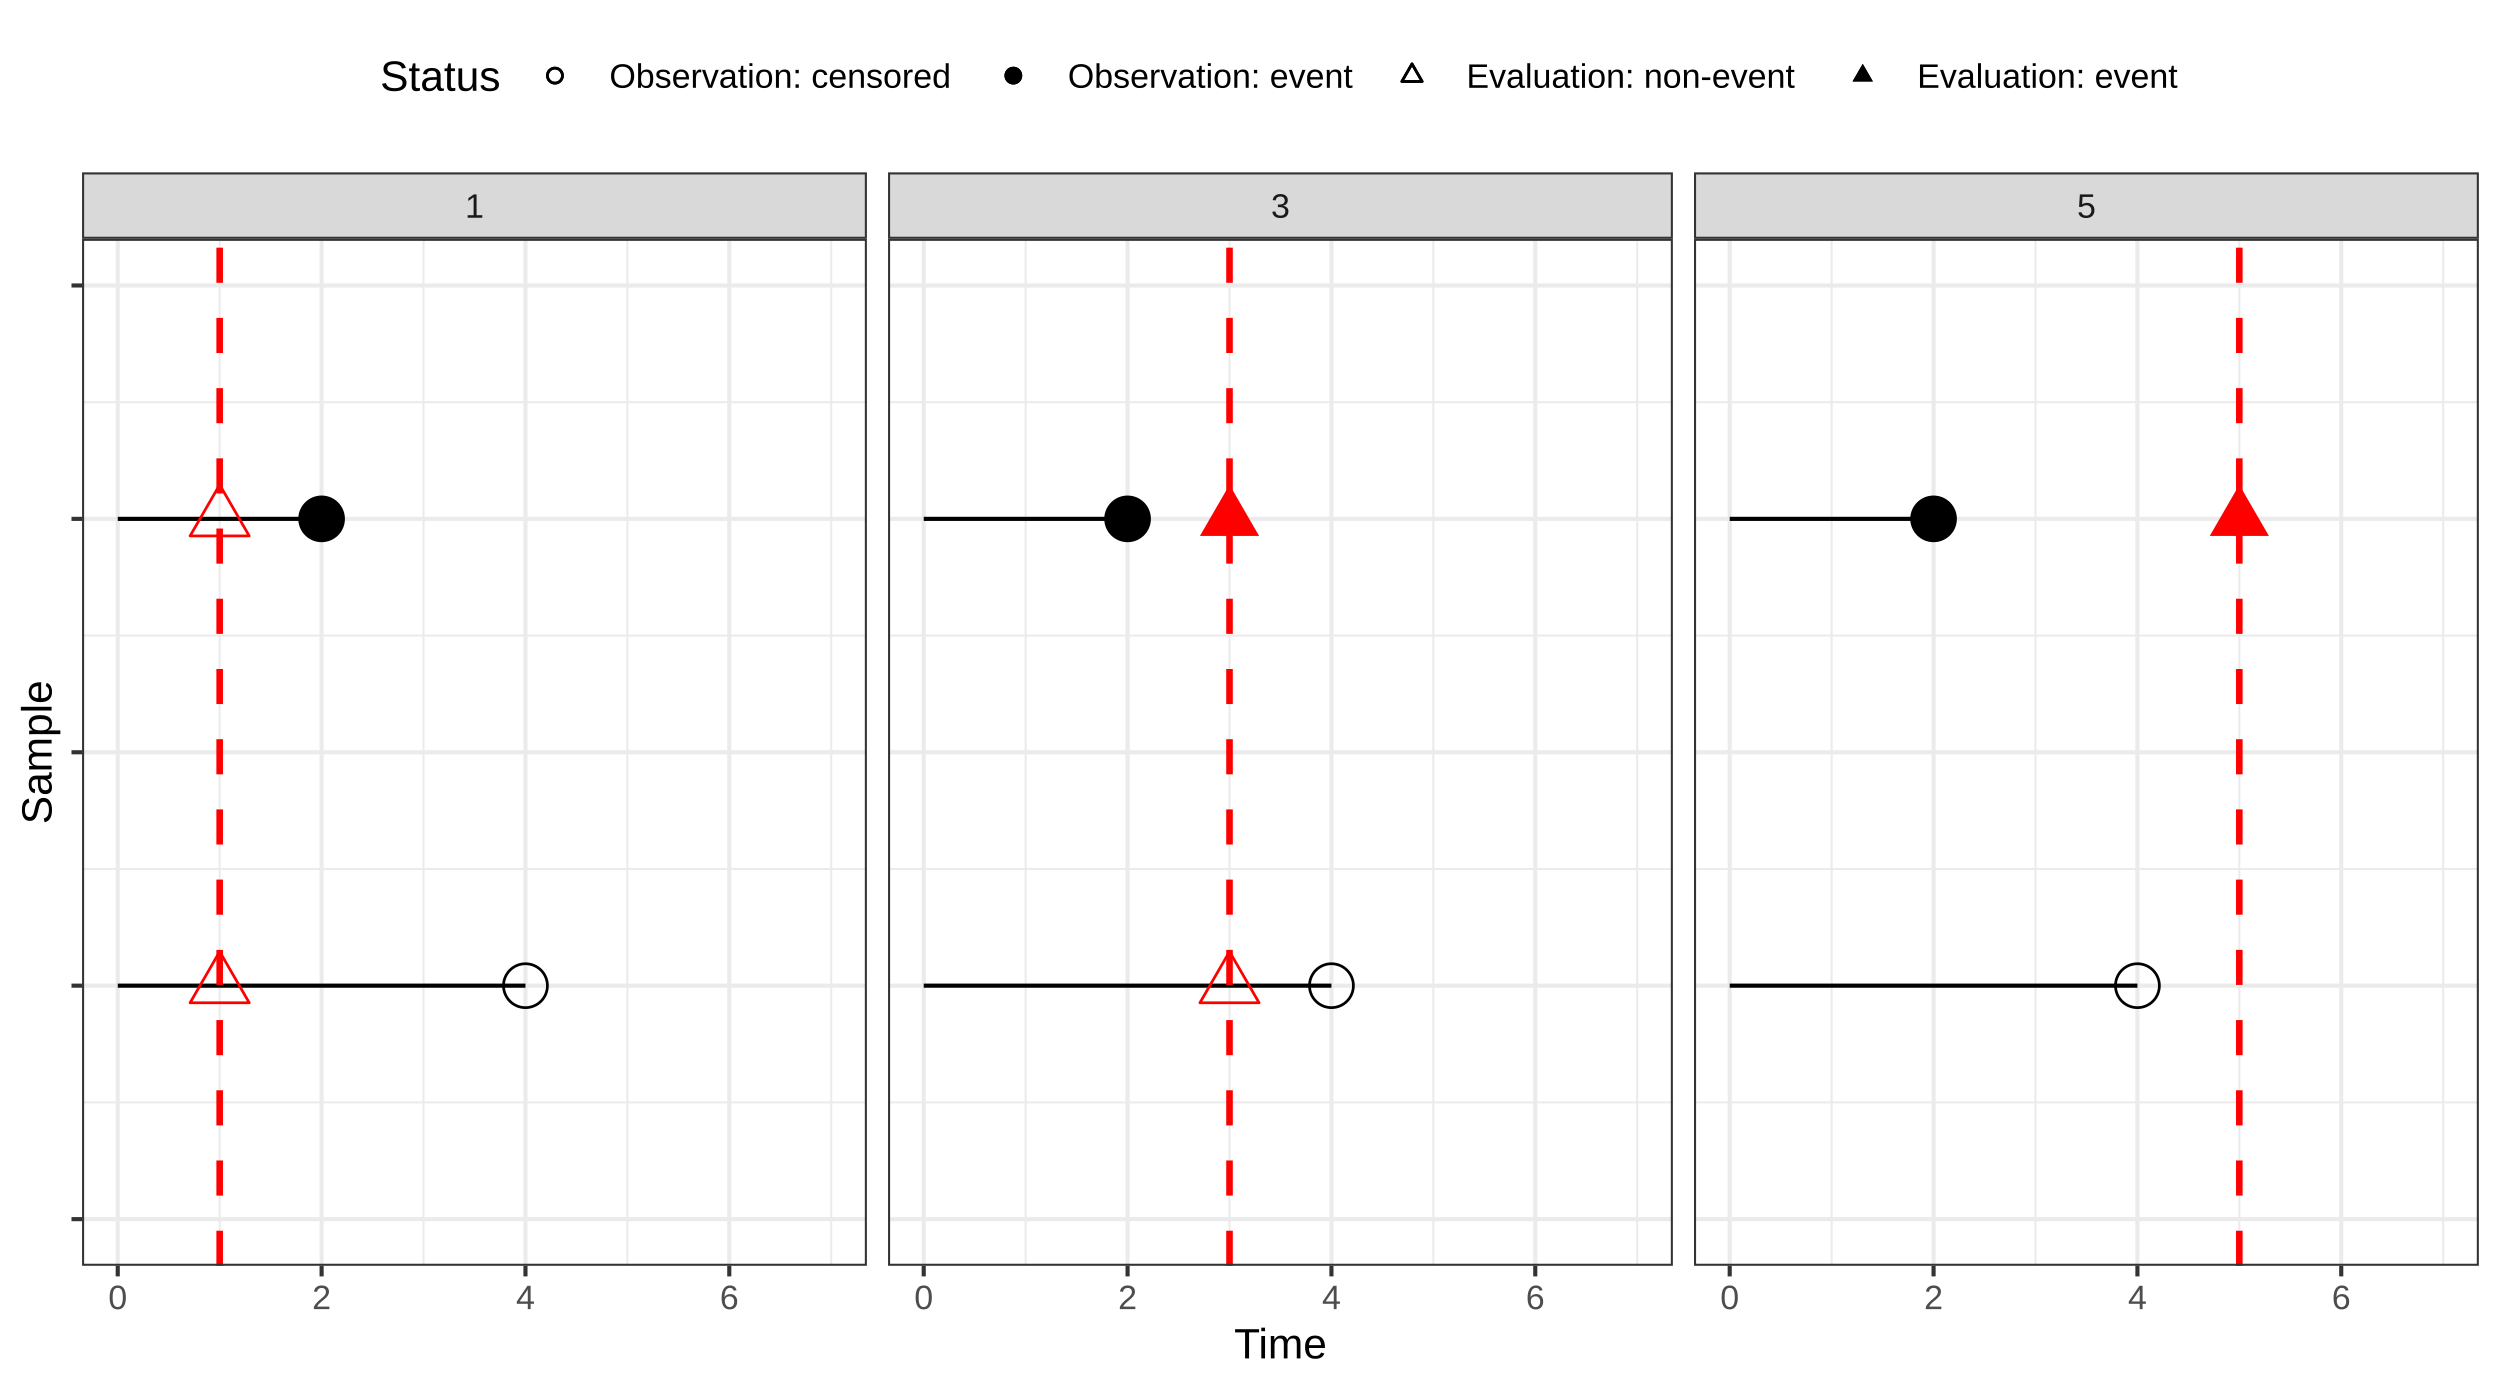
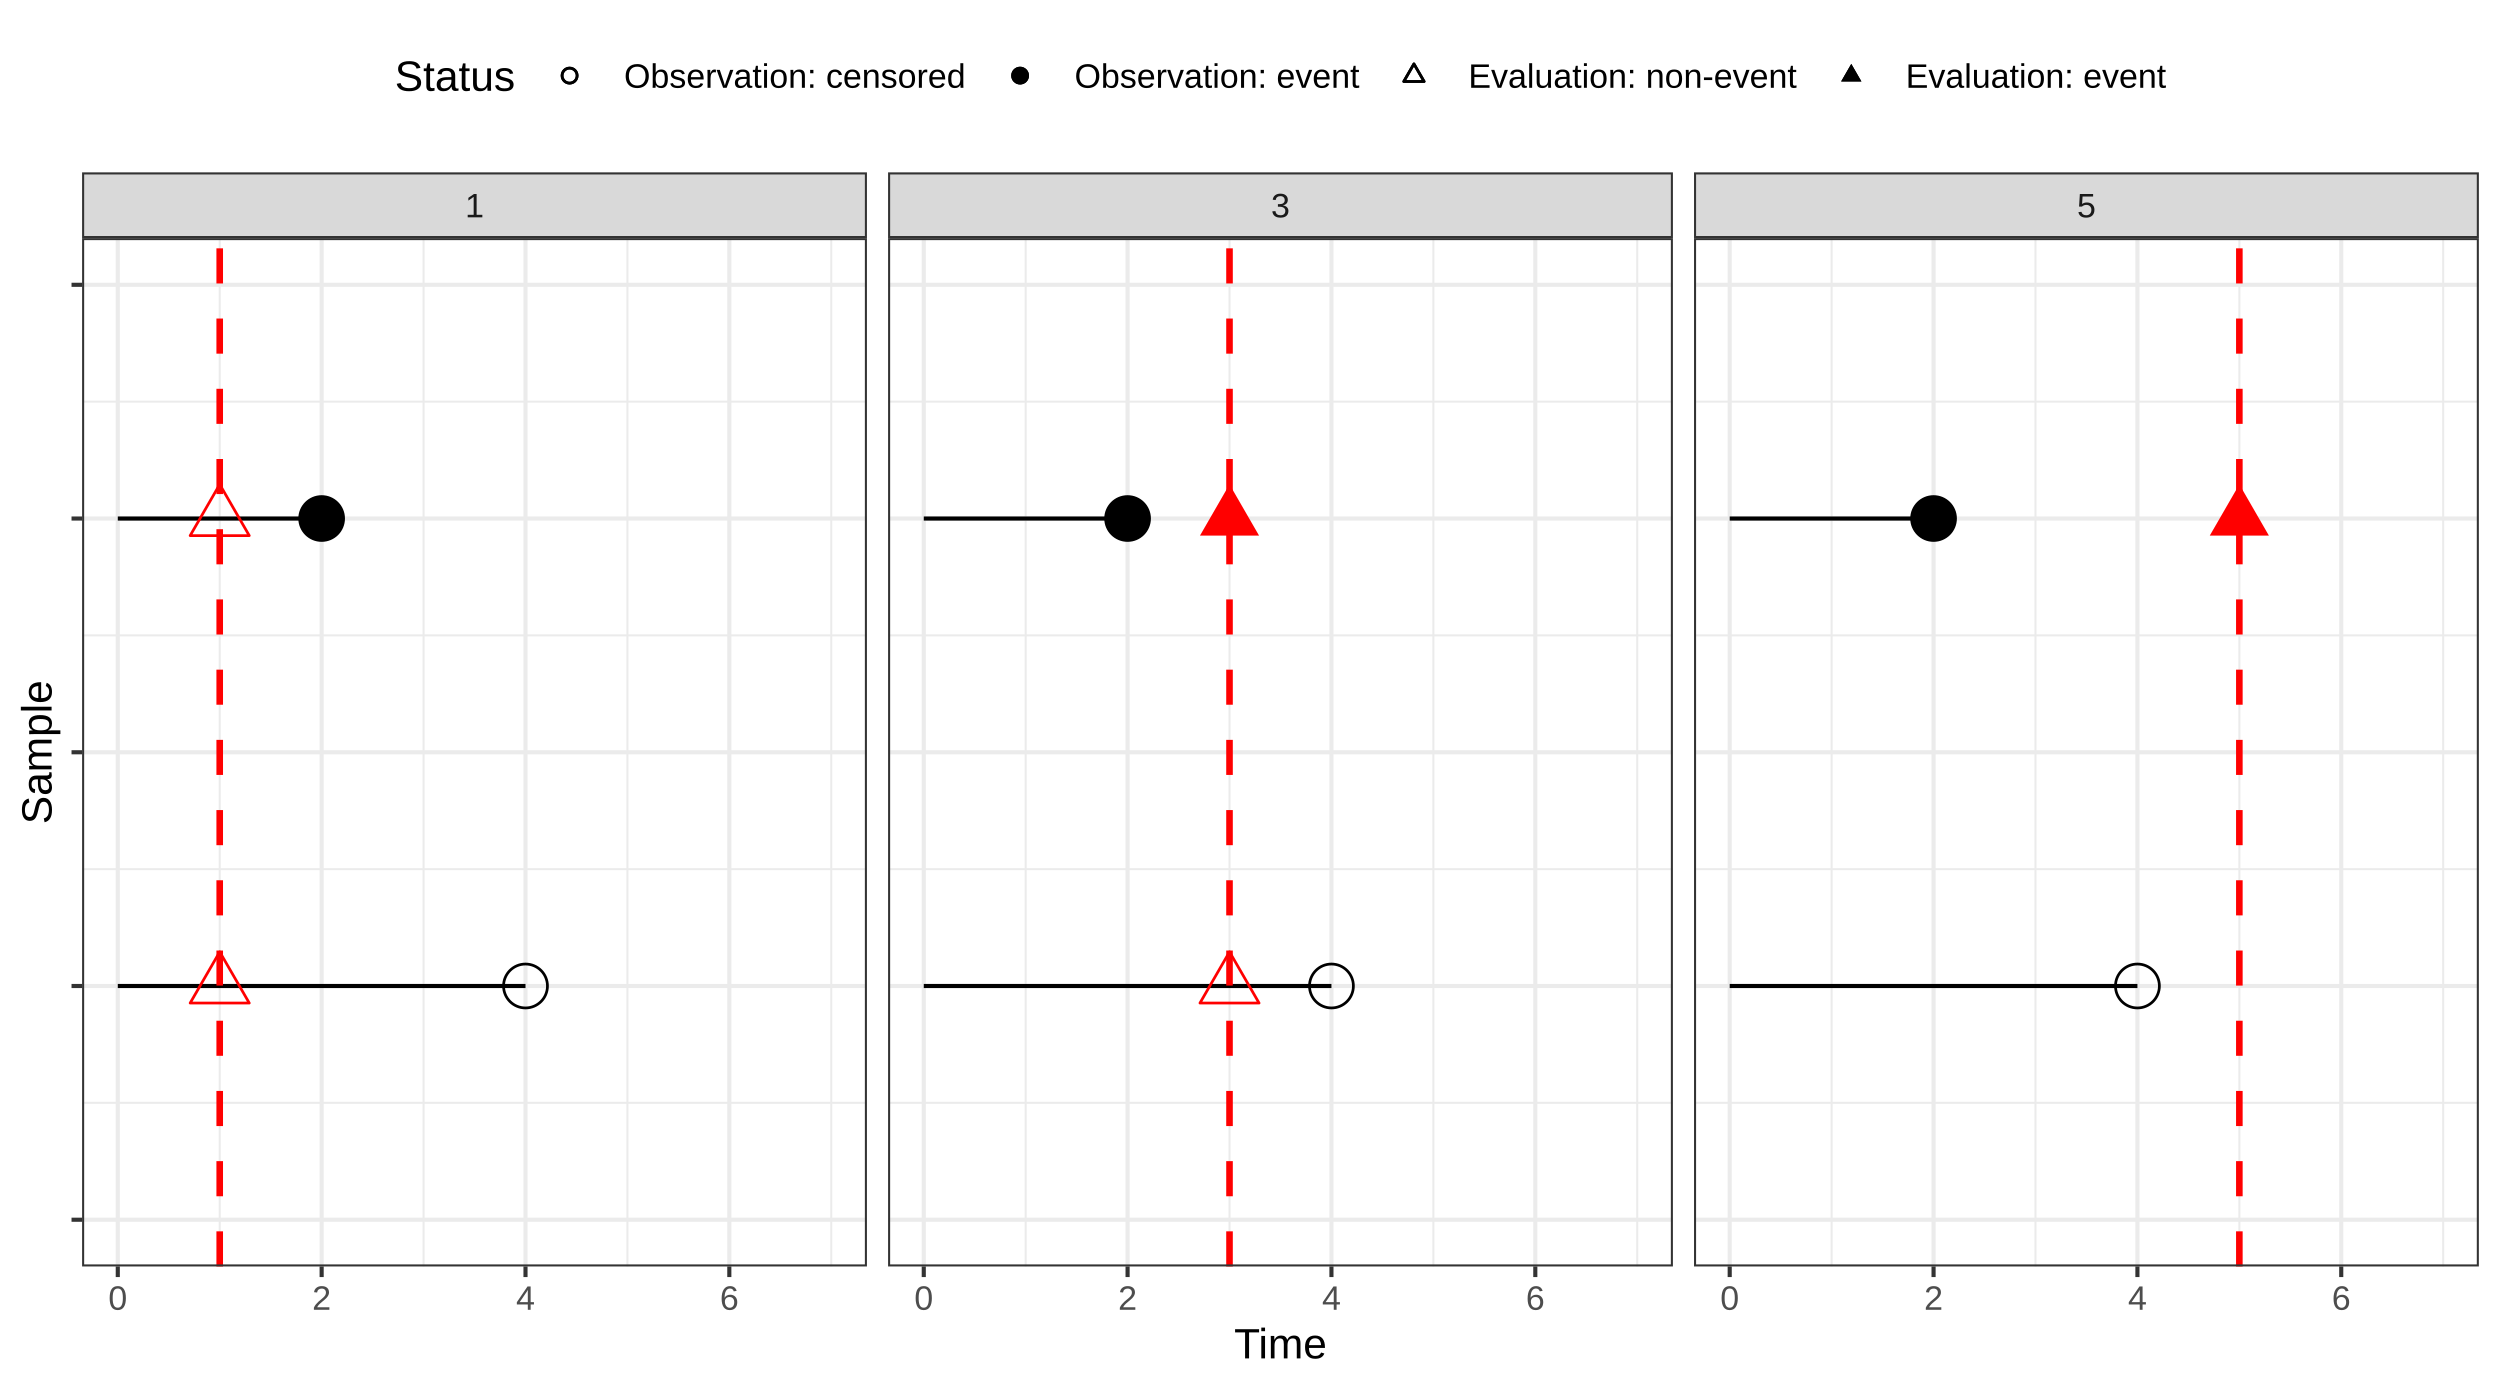
<svg xmlns="http://www.w3.org/2000/svg" class="svglite" width="648.00pt" height="360.00pt" viewBox="0 0 648.00 360.00">
  <defs>
    <style type="text/css">
    .svglite line, .svglite polyline, .svglite polygon, .svglite path, .svglite rect, .svglite circle {
      fill: none;
      stroke: #000000;
      stroke-linecap: round;
      stroke-linejoin: round;
      stroke-miterlimit: 10.00;
    }
    .svglite text {
      white-space: pre;
    }
  </style>
  </defs>
  <rect width="100%" height="100%" style="stroke: none; fill: none;" />
  <defs>
    <clipPath id="cpMC4wMHw2NDguMDB8MC4wMHwzNjAuMDA=">
      <rect x="0.00" y="0.00" width="648.00" height="360.00" />
    </clipPath>
  </defs>
  <g clip-path="url(#cpMC4wMHw2NDguMDB8MC4wMHwzNjAuMDA=)">
    <rect x="0.00" y="0.00" width="648.00" height="360.00" style="stroke-width: 1.07; stroke: #FFFFFF; fill: #FFFFFF;" />
  </g>
  <defs>
-     <clipPath id="cpMjEuMjd8MjI0LjcwfDYxLjg5fDMyOC4xMA==">
-       <rect x="21.27" y="61.89" width="203.43" height="266.21" />
-     </clipPath>
-   </defs>
-   <g clip-path="url(#cpMjEuMjd8MjI0LjcwfDYxLjg5fDMyOC4xMA==)">
-     <rect x="21.27" y="61.89" width="203.43" height="266.21" style="stroke-width: 1.07; stroke: none; fill: #FFFFFF;" />
-     <polyline points="21.27,285.74 224.70,285.74 " style="stroke-width: 0.53; stroke: #EBEBEB; stroke-linecap: butt;" />
-     <polyline points="21.27,225.24 224.70,225.24 " style="stroke-width: 0.53; stroke: #EBEBEB; stroke-linecap: butt;" />
-     <polyline points="21.27,164.74 224.70,164.74 " style="stroke-width: 0.53; stroke: #EBEBEB; stroke-linecap: butt;" />
-     <polyline points="21.27,104.24 224.70,104.24 " style="stroke-width: 0.53; stroke: #EBEBEB; stroke-linecap: butt;" />
-     <polyline points="56.94,328.10 56.94,61.89 " style="stroke-width: 0.53; stroke: #EBEBEB; stroke-linecap: butt;" />
-     <polyline points="109.78,328.10 109.78,61.89 " style="stroke-width: 0.53; stroke: #EBEBEB; stroke-linecap: butt;" />
-     <polyline points="162.61,328.10 162.61,61.89 " style="stroke-width: 0.53; stroke: #EBEBEB; stroke-linecap: butt;" />
-     <polyline points="215.45,328.10 215.45,61.89 " style="stroke-width: 0.53; stroke: #EBEBEB; stroke-linecap: butt;" />
-     <polyline points="21.27,316.00 224.70,316.00 " style="stroke-width: 1.07; stroke: #EBEBEB; stroke-linecap: butt;" />
-     <polyline points="21.27,255.49 224.70,255.49 " style="stroke-width: 1.07; stroke: #EBEBEB; stroke-linecap: butt;" />
-     <polyline points="21.27,194.99 224.70,194.99 " style="stroke-width: 1.07; stroke: #EBEBEB; stroke-linecap: butt;" />
-     <polyline points="21.27,134.49 224.70,134.49 " style="stroke-width: 1.07; stroke: #EBEBEB; stroke-linecap: butt;" />
-     <polyline points="21.27,73.99 224.70,73.99 " style="stroke-width: 1.07; stroke: #EBEBEB; stroke-linecap: butt;" />
-     <polyline points="30.52,328.10 30.52,61.89 " style="stroke-width: 1.07; stroke: #EBEBEB; stroke-linecap: butt;" />
-     <polyline points="83.36,328.10 83.36,61.89 " style="stroke-width: 1.07; stroke: #EBEBEB; stroke-linecap: butt;" />
-     <polyline points="136.20,328.10 136.20,61.89 " style="stroke-width: 1.07; stroke: #EBEBEB; stroke-linecap: butt;" />
-     <polyline points="189.03,328.10 189.03,61.89 " style="stroke-width: 1.07; stroke: #EBEBEB; stroke-linecap: butt;" />
-     <circle cx="136.20" cy="255.49" r="5.69" style="stroke-width: 0.71;" />
-     <circle cx="83.36" cy="134.49" r="5.69" style="stroke-width: 0.71; fill: #000000;" />
-     <line x1="30.52" y1="255.49" x2="136.20" y2="255.49" style="stroke-width: 1.07; stroke-linecap: butt;" />
-     <line x1="30.52" y1="134.49" x2="83.36" y2="134.49" style="stroke-width: 1.07; stroke-linecap: butt;" />
-     <line x1="56.94" y1="328.10" x2="56.94" y2="61.89" style="stroke-width: 1.71; stroke: #FF0000; stroke-dasharray: 9.10,9.10; stroke-linecap: butt;" />
-     <polygon points="56.94,246.65 64.60,259.92 49.27,259.92 " style="stroke-width: 0.71; stroke: #FF0000;" />
-     <polygon points="56.94,125.64 64.60,138.91 49.27,138.91 " style="stroke-width: 0.71; stroke: #FF0000;" />
-     <rect x="21.27" y="61.89" width="203.43" height="266.21" style="stroke-width: 1.07; stroke: #333333;" />
-   </g>
-   <g clip-path="url(#cpMC4wMHw2NDguMDB8MC4wMHwzNjAuMDA=)">
- </g>
-   <defs>
-     <clipPath id="cpMjMwLjE4fDQzMy42MXw2MS44OXwzMjguMTA=">
-       <rect x="230.18" y="61.89" width="203.43" height="266.21" />
-     </clipPath>
-   </defs>
-   <g clip-path="url(#cpMjMwLjE4fDQzMy42MXw2MS44OXwzMjguMTA=)">
-     <rect x="230.18" y="61.89" width="203.43" height="266.21" style="stroke-width: 1.07; stroke: none; fill: #FFFFFF;" />
-     <polyline points="230.18,285.74 433.61,285.74 " style="stroke-width: 0.53; stroke: #EBEBEB; stroke-linecap: butt;" />
-     <polyline points="230.18,225.24 433.61,225.24 " style="stroke-width: 0.53; stroke: #EBEBEB; stroke-linecap: butt;" />
-     <polyline points="230.18,164.74 433.61,164.74 " style="stroke-width: 0.53; stroke: #EBEBEB; stroke-linecap: butt;" />
-     <polyline points="230.18,104.24 433.61,104.24 " style="stroke-width: 0.53; stroke: #EBEBEB; stroke-linecap: butt;" />
-     <polyline points="265.85,328.10 265.85,61.89 " style="stroke-width: 0.53; stroke: #EBEBEB; stroke-linecap: butt;" />
-     <polyline points="318.69,328.10 318.69,61.89 " style="stroke-width: 0.53; stroke: #EBEBEB; stroke-linecap: butt;" />
-     <polyline points="371.52,328.10 371.52,61.89 " style="stroke-width: 0.53; stroke: #EBEBEB; stroke-linecap: butt;" />
-     <polyline points="424.36,328.10 424.36,61.89 " style="stroke-width: 0.53; stroke: #EBEBEB; stroke-linecap: butt;" />
-     <polyline points="230.18,316.00 433.61,316.00 " style="stroke-width: 1.07; stroke: #EBEBEB; stroke-linecap: butt;" />
-     <polyline points="230.18,255.49 433.61,255.49 " style="stroke-width: 1.07; stroke: #EBEBEB; stroke-linecap: butt;" />
-     <polyline points="230.18,194.99 433.61,194.99 " style="stroke-width: 1.07; stroke: #EBEBEB; stroke-linecap: butt;" />
-     <polyline points="230.18,134.49 433.61,134.49 " style="stroke-width: 1.07; stroke: #EBEBEB; stroke-linecap: butt;" />
-     <polyline points="230.18,73.99 433.61,73.99 " style="stroke-width: 1.07; stroke: #EBEBEB; stroke-linecap: butt;" />
-     <polyline points="239.43,328.10 239.43,61.89 " style="stroke-width: 1.07; stroke: #EBEBEB; stroke-linecap: butt;" />
-     <polyline points="292.27,328.10 292.27,61.89 " style="stroke-width: 1.07; stroke: #EBEBEB; stroke-linecap: butt;" />
-     <polyline points="345.11,328.10 345.11,61.89 " style="stroke-width: 1.07; stroke: #EBEBEB; stroke-linecap: butt;" />
-     <polyline points="397.94,328.10 397.94,61.89 " style="stroke-width: 1.07; stroke: #EBEBEB; stroke-linecap: butt;" />
-     <circle cx="345.11" cy="255.49" r="5.69" style="stroke-width: 0.71;" />
-     <circle cx="292.27" cy="134.49" r="5.69" style="stroke-width: 0.71; fill: #000000;" />
-     <line x1="239.43" y1="255.49" x2="345.11" y2="255.49" style="stroke-width: 1.07; stroke-linecap: butt;" />
-     <line x1="239.43" y1="134.49" x2="292.27" y2="134.49" style="stroke-width: 1.07; stroke-linecap: butt;" />
-     <line x1="318.69" y1="328.10" x2="318.69" y2="61.89" style="stroke-width: 1.71; stroke: #FF0000; stroke-dasharray: 9.10,9.10; stroke-linecap: butt;" />
-     <polygon points="318.69,246.65 326.35,259.92 311.02,259.92 " style="stroke-width: 0.71; stroke: #FF0000;" />
-     <polygon points="318.69,125.64 326.35,138.91 311.02,138.91 " style="stroke-width: 0.71; stroke: none; fill: #FF0000;" />
-     <rect x="230.18" y="61.89" width="203.43" height="266.21" style="stroke-width: 1.07; stroke: #333333;" />
-   </g>
-   <g clip-path="url(#cpMC4wMHw2NDguMDB8MC4wMHwzNjAuMDA=)">
- </g>
-   <defs>
-     <clipPath id="cpNDM5LjA5fDY0Mi41Mnw2MS44OXwzMjguMTA=">
-       <rect x="439.09" y="61.89" width="203.43" height="266.21" />
-     </clipPath>
-   </defs>
-   <g clip-path="url(#cpNDM5LjA5fDY0Mi41Mnw2MS44OXwzMjguMTA=)">
-     <rect x="439.09" y="61.89" width="203.43" height="266.21" style="stroke-width: 1.07; stroke: none; fill: #FFFFFF;" />
-     <polyline points="439.09,285.74 642.52,285.74 " style="stroke-width: 0.53; stroke: #EBEBEB; stroke-linecap: butt;" />
-     <polyline points="439.09,225.24 642.52,225.24 " style="stroke-width: 0.53; stroke: #EBEBEB; stroke-linecap: butt;" />
-     <polyline points="439.09,164.74 642.52,164.74 " style="stroke-width: 0.53; stroke: #EBEBEB; stroke-linecap: butt;" />
-     <polyline points="439.09,104.24 642.52,104.24 " style="stroke-width: 0.53; stroke: #EBEBEB; stroke-linecap: butt;" />
-     <polyline points="474.76,328.10 474.76,61.89 " style="stroke-width: 0.53; stroke: #EBEBEB; stroke-linecap: butt;" />
-     <polyline points="527.60,328.10 527.60,61.89 " style="stroke-width: 0.53; stroke: #EBEBEB; stroke-linecap: butt;" />
-     <polyline points="580.43,328.10 580.43,61.89 " style="stroke-width: 0.53; stroke: #EBEBEB; stroke-linecap: butt;" />
-     <polyline points="633.27,328.10 633.27,61.89 " style="stroke-width: 0.53; stroke: #EBEBEB; stroke-linecap: butt;" />
-     <polyline points="439.09,316.00 642.52,316.00 " style="stroke-width: 1.07; stroke: #EBEBEB; stroke-linecap: butt;" />
-     <polyline points="439.09,255.49 642.52,255.49 " style="stroke-width: 1.07; stroke: #EBEBEB; stroke-linecap: butt;" />
-     <polyline points="439.09,194.99 642.52,194.99 " style="stroke-width: 1.07; stroke: #EBEBEB; stroke-linecap: butt;" />
-     <polyline points="439.09,134.49 642.52,134.49 " style="stroke-width: 1.07; stroke: #EBEBEB; stroke-linecap: butt;" />
-     <polyline points="439.09,73.99 642.52,73.99 " style="stroke-width: 1.07; stroke: #EBEBEB; stroke-linecap: butt;" />
-     <polyline points="448.34,328.10 448.34,61.89 " style="stroke-width: 1.07; stroke: #EBEBEB; stroke-linecap: butt;" />
-     <polyline points="501.18,328.10 501.18,61.89 " style="stroke-width: 1.07; stroke: #EBEBEB; stroke-linecap: butt;" />
-     <polyline points="554.02,328.10 554.02,61.89 " style="stroke-width: 1.07; stroke: #EBEBEB; stroke-linecap: butt;" />
-     <polyline points="606.85,328.10 606.85,61.89 " style="stroke-width: 1.07; stroke: #EBEBEB; stroke-linecap: butt;" />
-     <circle cx="554.02" cy="255.49" r="5.69" style="stroke-width: 0.71;" />
-     <circle cx="501.18" cy="134.49" r="5.69" style="stroke-width: 0.71; fill: #000000;" />
-     <line x1="448.34" y1="255.49" x2="554.02" y2="255.49" style="stroke-width: 1.07; stroke-linecap: butt;" />
-     <line x1="448.34" y1="134.49" x2="501.18" y2="134.49" style="stroke-width: 1.07; stroke-linecap: butt;" />
-     <line x1="580.43" y1="328.10" x2="580.43" y2="61.89" style="stroke-width: 1.71; stroke: #FF0000; stroke-dasharray: 9.10,9.10; stroke-linecap: butt;" />
-     <polygon points="580.43,125.64 588.10,138.91 572.77,138.91 " style="stroke-width: 0.71; stroke: none; fill: #FF0000;" />
-     <rect x="439.09" y="61.89" width="203.43" height="266.21" style="stroke-width: 1.07; stroke: #333333;" />
-   </g>
-   <g clip-path="url(#cpMC4wMHw2NDguMDB8MC4wMHwzNjAuMDA=)">
- </g>
-   <defs>
-     <clipPath id="cpMjEuMjd8MjI0LjcwfDQ0LjY4fDYxLjg5">
-       <rect x="21.27" y="44.68" width="203.43" height="17.21" />
-     </clipPath>
-   </defs>
-   <g clip-path="url(#cpMjEuMjd8MjI0LjcwfDQ0LjY4fDYxLjg5)">
-     <rect x="21.27" y="44.68" width="203.43" height="17.21" style="stroke-width: 1.07; stroke: #333333; fill: #D9D9D9;" />
-     <text x="122.99" y="56.44" text-anchor="middle" style="font-size: 8.80px;fill: #1A1A1A; font-family: &quot;Arial&quot;;" textLength="4.90px" lengthAdjust="spacingAndGlyphs">1</text>
-   </g>
-   <g clip-path="url(#cpMC4wMHw2NDguMDB8MC4wMHwzNjAuMDA=)">
- </g>
-   <defs>
-     <clipPath id="cpMjMwLjE4fDQzMy42MXw0NC42OHw2MS44OQ==">
-       <rect x="230.18" y="44.68" width="203.43" height="17.21" />
-     </clipPath>
-   </defs>
-   <g clip-path="url(#cpMjMwLjE4fDQzMy42MXw0NC42OHw2MS44OQ==)">
-     <rect x="230.18" y="44.68" width="203.43" height="17.21" style="stroke-width: 1.07; stroke: #333333; fill: #D9D9D9;" />
-     <text x="331.90" y="56.44" text-anchor="middle" style="font-size: 8.80px;fill: #1A1A1A; font-family: &quot;Arial&quot;;" textLength="4.90px" lengthAdjust="spacingAndGlyphs">3</text>
-   </g>
-   <g clip-path="url(#cpMC4wMHw2NDguMDB8MC4wMHwzNjAuMDA=)">
- </g>
-   <defs>
-     <clipPath id="cpNDM5LjA5fDY0Mi41Mnw0NC42OHw2MS44OQ==">
-       <rect x="439.09" y="44.68" width="203.43" height="17.21" />
-     </clipPath>
-   </defs>
-   <g clip-path="url(#cpNDM5LjA5fDY0Mi41Mnw0NC42OHw2MS44OQ==)">
-     <rect x="439.09" y="44.68" width="203.43" height="17.21" style="stroke-width: 1.07; stroke: #333333; fill: #D9D9D9;" />
-     <text x="540.81" y="56.44" text-anchor="middle" style="font-size: 8.80px;fill: #1A1A1A; font-family: &quot;Arial&quot;;" textLength="4.90px" lengthAdjust="spacingAndGlyphs">5</text>
-   </g>
-   <g clip-path="url(#cpMC4wMHw2NDguMDB8MC4wMHwzNjAuMDA=)">
-     <polyline points="30.52,330.84 30.52,328.10 " style="stroke-width: 1.07; stroke: #333333; stroke-linecap: butt;" />
-     <polyline points="83.36,330.84 83.36,328.10 " style="stroke-width: 1.07; stroke: #333333; stroke-linecap: butt;" />
-     <polyline points="136.20,330.84 136.20,328.10 " style="stroke-width: 1.07; stroke: #333333; stroke-linecap: butt;" />
-     <polyline points="189.03,330.84 189.03,328.10 " style="stroke-width: 1.07; stroke: #333333; stroke-linecap: butt;" />
-     <text x="30.52" y="339.33" text-anchor="middle" style="font-size: 8.80px;fill: #4D4D4D; font-family: &quot;Arial&quot;;" textLength="4.90px" lengthAdjust="spacingAndGlyphs">0</text>
-     <text x="83.36" y="339.33" text-anchor="middle" style="font-size: 8.80px;fill: #4D4D4D; font-family: &quot;Arial&quot;;" textLength="4.90px" lengthAdjust="spacingAndGlyphs">2</text>
-     <text x="136.20" y="339.33" text-anchor="middle" style="font-size: 8.80px;fill: #4D4D4D; font-family: &quot;Arial&quot;;" textLength="4.90px" lengthAdjust="spacingAndGlyphs">4</text>
-     <text x="189.03" y="339.33" text-anchor="middle" style="font-size: 8.80px;fill: #4D4D4D; font-family: &quot;Arial&quot;;" textLength="4.90px" lengthAdjust="spacingAndGlyphs">6</text>
-     <polyline points="239.43,330.84 239.43,328.10 " style="stroke-width: 1.07; stroke: #333333; stroke-linecap: butt;" />
-     <polyline points="292.27,330.84 292.27,328.10 " style="stroke-width: 1.07; stroke: #333333; stroke-linecap: butt;" />
-     <polyline points="345.11,330.84 345.11,328.10 " style="stroke-width: 1.07; stroke: #333333; stroke-linecap: butt;" />
-     <polyline points="397.94,330.84 397.94,328.10 " style="stroke-width: 1.07; stroke: #333333; stroke-linecap: butt;" />
-     <text x="239.43" y="339.33" text-anchor="middle" style="font-size: 8.80px;fill: #4D4D4D; font-family: &quot;Arial&quot;;" textLength="4.90px" lengthAdjust="spacingAndGlyphs">0</text>
-     <text x="292.27" y="339.33" text-anchor="middle" style="font-size: 8.80px;fill: #4D4D4D; font-family: &quot;Arial&quot;;" textLength="4.90px" lengthAdjust="spacingAndGlyphs">2</text>
-     <text x="345.11" y="339.33" text-anchor="middle" style="font-size: 8.80px;fill: #4D4D4D; font-family: &quot;Arial&quot;;" textLength="4.90px" lengthAdjust="spacingAndGlyphs">4</text>
-     <text x="397.94" y="339.33" text-anchor="middle" style="font-size: 8.80px;fill: #4D4D4D; font-family: &quot;Arial&quot;;" textLength="4.90px" lengthAdjust="spacingAndGlyphs">6</text>
-     <polyline points="448.34,330.84 448.34,328.10 " style="stroke-width: 1.07; stroke: #333333; stroke-linecap: butt;" />
-     <polyline points="501.18,330.84 501.18,328.10 " style="stroke-width: 1.07; stroke: #333333; stroke-linecap: butt;" />
-     <polyline points="554.02,330.84 554.02,328.10 " style="stroke-width: 1.07; stroke: #333333; stroke-linecap: butt;" />
-     <polyline points="606.85,330.84 606.85,328.10 " style="stroke-width: 1.07; stroke: #333333; stroke-linecap: butt;" />
-     <text x="448.34" y="339.33" text-anchor="middle" style="font-size: 8.80px;fill: #4D4D4D; font-family: &quot;Arial&quot;;" textLength="4.90px" lengthAdjust="spacingAndGlyphs">0</text>
-     <text x="501.18" y="339.33" text-anchor="middle" style="font-size: 8.80px;fill: #4D4D4D; font-family: &quot;Arial&quot;;" textLength="4.90px" lengthAdjust="spacingAndGlyphs">2</text>
-     <text x="554.02" y="339.33" text-anchor="middle" style="font-size: 8.80px;fill: #4D4D4D; font-family: &quot;Arial&quot;;" textLength="4.90px" lengthAdjust="spacingAndGlyphs">4</text>
-     <text x="606.85" y="339.33" text-anchor="middle" style="font-size: 8.80px;fill: #4D4D4D; font-family: &quot;Arial&quot;;" textLength="4.90px" lengthAdjust="spacingAndGlyphs">6</text>
-     <polyline points="18.53,316.00 21.27,316.00 " style="stroke-width: 1.07; stroke: #333333; stroke-linecap: butt;" />
-     <polyline points="18.53,255.49 21.27,255.49 " style="stroke-width: 1.07; stroke: #333333; stroke-linecap: butt;" />
-     <polyline points="18.53,194.99 21.27,194.99 " style="stroke-width: 1.07; stroke: #333333; stroke-linecap: butt;" />
-     <polyline points="18.53,134.49 21.27,134.49 " style="stroke-width: 1.07; stroke: #333333; stroke-linecap: butt;" />
-     <polyline points="18.53,73.99 21.27,73.99 " style="stroke-width: 1.07; stroke: #333333; stroke-linecap: butt;" />
-     <text x="331.90" y="352.10" text-anchor="middle" style="font-size: 11.00px; font-family: &quot;Arial&quot;;" textLength="24.44px" lengthAdjust="spacingAndGlyphs">Time</text>
-     <text transform="translate(13.37,194.99) rotate(-90)" text-anchor="middle" style="font-size: 11.00px; font-family: &quot;Arial&quot;;" textLength="37.30px" lengthAdjust="spacingAndGlyphs">Sample</text>
-     <rect x="93.06" y="5.48" width="477.68" height="28.24" style="stroke-width: 1.07; stroke: none; fill: #FFFFFF;" />
-     <text x="98.54" y="23.54" style="font-size: 11.00px; font-family: &quot;Arial&quot;;" textLength="31.18px" lengthAdjust="spacingAndGlyphs">Status</text>
-     <rect x="135.20" y="10.96" width="17.28" height="17.28" style="stroke-width: 1.07; stroke: none; fill: #FFFFFF;" />
-     <circle cx="143.84" cy="19.60" r="1.95" style="stroke-width: 0.71;" />
-     <circle cx="143.84" cy="19.60" r="1.95" style="stroke-width: 0.71;" />
-     <rect x="254.02" y="10.96" width="17.28" height="17.28" style="stroke-width: 1.07; stroke: none; fill: #FFFFFF;" />
-     <circle cx="262.66" cy="19.60" r="1.95" style="stroke-width: 0.71; fill: #000000;" />
-     <circle cx="262.66" cy="19.60" r="1.95" style="stroke-width: 0.71; fill: #000000;" />
-     <rect x="357.35" y="10.96" width="17.28" height="17.28" style="stroke-width: 1.07; stroke: none; fill: #FFFFFF;" />
-     <polygon points="365.99,16.56 368.62,21.12 363.36,21.12 " style="stroke-width: 0.71;" />
-     <polygon points="365.99,16.56 368.62,21.12 363.36,21.12 " style="stroke-width: 0.71;" />
-     <rect x="474.18" y="10.96" width="17.28" height="17.28" style="stroke-width: 1.07; stroke: none; fill: #FFFFFF;" />
-     <polygon points="482.82,16.56 485.45,21.12 480.18,21.12 " style="stroke-width: 0.71; stroke: none; fill: #000000;" />
-     <polygon points="482.82,16.56 485.45,21.12 480.18,21.12 " style="stroke-width: 0.71; stroke: none; fill: #000000;" />
-     <text x="157.96" y="22.75" style="font-size: 8.80px; font-family: &quot;Arial&quot;;" textLength="88.53px" lengthAdjust="spacingAndGlyphs">Observation: censored</text>
-     <text x="276.78" y="22.75" style="font-size: 8.80px; font-family: &quot;Arial&quot;;" textLength="73.85px" lengthAdjust="spacingAndGlyphs">Observation: event</text>
-     <text x="380.11" y="22.75" style="font-size: 8.80px; font-family: &quot;Arial&quot;;" textLength="85.12px" lengthAdjust="spacingAndGlyphs">Evaluation: non-event</text>
-     <text x="496.94" y="22.75" style="font-size: 8.80px; font-family: &quot;Arial&quot;;" textLength="67.50px" lengthAdjust="spacingAndGlyphs">Evaluation: event</text>
+     <clipPath id="cpMjEuMjh8MjI0LjcxfDYxLjcwfDMyOC4yNw==">
+       <rect x="21.28" y="61.70" width="203.43" height="266.56" />
+     </clipPath>
+   </defs>
+   <g clip-path="url(#cpMjEuMjh8MjI0LjcxfDYxLjcwfDMyOC4yNw==)">
+     <rect x="21.28" y="61.70" width="203.43" height="266.56" style="stroke-width: 1.07; stroke: none; fill: #FFFFFF;" />
+     <polyline points="21.28,285.86 224.71,285.86 " style="stroke-width: 0.53; stroke: #EBEBEB; stroke-linecap: butt;" />
+     <polyline points="21.28,225.28 224.71,225.28 " style="stroke-width: 0.53; stroke: #EBEBEB; stroke-linecap: butt;" />
+     <polyline points="21.28,164.69 224.71,164.69 " style="stroke-width: 0.53; stroke: #EBEBEB; stroke-linecap: butt;" />
+     <polyline points="21.28,104.11 224.71,104.11 " style="stroke-width: 0.53; stroke: #EBEBEB; stroke-linecap: butt;" />
+     <polyline points="56.95,328.27 56.95,61.70 " style="stroke-width: 0.53; stroke: #EBEBEB; stroke-linecap: butt;" />
+     <polyline points="109.79,328.27 109.79,61.70 " style="stroke-width: 0.53; stroke: #EBEBEB; stroke-linecap: butt;" />
+     <polyline points="162.63,328.27 162.63,61.70 " style="stroke-width: 0.53; stroke: #EBEBEB; stroke-linecap: butt;" />
+     <polyline points="215.46,328.27 215.46,61.70 " style="stroke-width: 0.53; stroke: #EBEBEB; stroke-linecap: butt;" />
+     <polyline points="21.28,316.15 224.71,316.15 " style="stroke-width: 1.07; stroke: #EBEBEB; stroke-linecap: butt;" />
+     <polyline points="21.28,255.57 224.71,255.57 " style="stroke-width: 1.07; stroke: #EBEBEB; stroke-linecap: butt;" />
+     <polyline points="21.28,194.98 224.71,194.98 " style="stroke-width: 1.07; stroke: #EBEBEB; stroke-linecap: butt;" />
+     <polyline points="21.28,134.40 224.71,134.40 " style="stroke-width: 1.07; stroke: #EBEBEB; stroke-linecap: butt;" />
+     <polyline points="21.28,73.82 224.71,73.82 " style="stroke-width: 1.07; stroke: #EBEBEB; stroke-linecap: butt;" />
+     <polyline points="30.53,328.27 30.53,61.70 " style="stroke-width: 1.07; stroke: #EBEBEB; stroke-linecap: butt;" />
+     <polyline points="83.37,328.27 83.37,61.70 " style="stroke-width: 1.07; stroke: #EBEBEB; stroke-linecap: butt;" />
+     <polyline points="136.21,328.27 136.21,61.70 " style="stroke-width: 1.07; stroke: #EBEBEB; stroke-linecap: butt;" />
+     <polyline points="189.04,328.27 189.04,61.70 " style="stroke-width: 1.07; stroke: #EBEBEB; stroke-linecap: butt;" />
+     <circle cx="136.21" cy="255.57" r="5.69" style="stroke-width: 0.71;" />
+     <circle cx="83.37" cy="134.40" r="5.69" style="stroke-width: 0.71; fill: #000000;" />
+     <line x1="30.53" y1="255.57" x2="136.21" y2="255.57" style="stroke-width: 1.07; stroke-linecap: butt;" />
+     <line x1="30.53" y1="134.40" x2="83.37" y2="134.40" style="stroke-width: 1.07; stroke-linecap: butt;" />
+     <line x1="56.95" y1="328.27" x2="56.95" y2="61.70" style="stroke-width: 1.71; stroke: #FF0000; stroke-dasharray: 9.10,9.10; stroke-linecap: butt;" />
+     <polygon points="56.95,246.72 64.61,259.99 49.29,259.99 " style="stroke-width: 0.71; stroke: #FF0000;" />
+     <polygon points="56.95,125.55 64.61,138.83 49.29,138.83 " style="stroke-width: 0.71; stroke: #FF0000;" />
+     <rect x="21.28" y="61.70" width="203.43" height="266.56" style="stroke-width: 1.07; stroke: #333333;" />
+   </g>
+   <g clip-path="url(#cpMC4wMHw2NDguMDB8MC4wMHwzNjAuMDA=)">
+ </g>
+   <defs>
+     <clipPath id="cpMjMwLjE5fDQzMy42Mnw2MS43MHwzMjguMjc=">
+       <rect x="230.19" y="61.70" width="203.43" height="266.56" />
+     </clipPath>
+   </defs>
+   <g clip-path="url(#cpMjMwLjE5fDQzMy42Mnw2MS43MHwzMjguMjc=)">
+     <rect x="230.19" y="61.70" width="203.43" height="266.56" style="stroke-width: 1.07; stroke: none; fill: #FFFFFF;" />
+     <polyline points="230.19,285.86 433.62,285.86 " style="stroke-width: 0.53; stroke: #EBEBEB; stroke-linecap: butt;" />
+     <polyline points="230.19,225.28 433.62,225.28 " style="stroke-width: 0.53; stroke: #EBEBEB; stroke-linecap: butt;" />
+     <polyline points="230.19,164.69 433.62,164.69 " style="stroke-width: 0.53; stroke: #EBEBEB; stroke-linecap: butt;" />
+     <polyline points="230.19,104.11 433.62,104.11 " style="stroke-width: 0.53; stroke: #EBEBEB; stroke-linecap: butt;" />
+     <polyline points="265.85,328.27 265.85,61.70 " style="stroke-width: 0.53; stroke: #EBEBEB; stroke-linecap: butt;" />
+     <polyline points="318.69,328.27 318.69,61.70 " style="stroke-width: 0.53; stroke: #EBEBEB; stroke-linecap: butt;" />
+     <polyline points="371.53,328.27 371.53,61.70 " style="stroke-width: 0.53; stroke: #EBEBEB; stroke-linecap: butt;" />
+     <polyline points="424.37,328.27 424.37,61.70 " style="stroke-width: 0.53; stroke: #EBEBEB; stroke-linecap: butt;" />
+     <polyline points="230.19,316.15 433.62,316.15 " style="stroke-width: 1.07; stroke: #EBEBEB; stroke-linecap: butt;" />
+     <polyline points="230.19,255.57 433.62,255.57 " style="stroke-width: 1.07; stroke: #EBEBEB; stroke-linecap: butt;" />
+     <polyline points="230.19,194.98 433.62,194.98 " style="stroke-width: 1.07; stroke: #EBEBEB; stroke-linecap: butt;" />
+     <polyline points="230.19,134.40 433.62,134.40 " style="stroke-width: 1.07; stroke: #EBEBEB; stroke-linecap: butt;" />
+     <polyline points="230.19,73.82 433.62,73.82 " style="stroke-width: 1.07; stroke: #EBEBEB; stroke-linecap: butt;" />
+     <polyline points="239.44,328.27 239.44,61.70 " style="stroke-width: 1.07; stroke: #EBEBEB; stroke-linecap: butt;" />
+     <polyline points="292.27,328.27 292.27,61.70 " style="stroke-width: 1.07; stroke: #EBEBEB; stroke-linecap: butt;" />
+     <polyline points="345.11,328.27 345.11,61.70 " style="stroke-width: 1.07; stroke: #EBEBEB; stroke-linecap: butt;" />
+     <polyline points="397.95,328.27 397.95,61.70 " style="stroke-width: 1.07; stroke: #EBEBEB; stroke-linecap: butt;" />
+     <circle cx="345.11" cy="255.57" r="5.69" style="stroke-width: 0.71;" />
+     <circle cx="292.27" cy="134.40" r="5.69" style="stroke-width: 0.71; fill: #000000;" />
+     <line x1="239.44" y1="255.57" x2="345.11" y2="255.57" style="stroke-width: 1.07; stroke-linecap: butt;" />
+     <line x1="239.44" y1="134.40" x2="292.27" y2="134.40" style="stroke-width: 1.07; stroke-linecap: butt;" />
+     <line x1="318.69" y1="328.27" x2="318.69" y2="61.70" style="stroke-width: 1.71; stroke: #FF0000; stroke-dasharray: 9.10,9.10; stroke-linecap: butt;" />
+     <polygon points="318.69,246.72 326.35,259.99 311.03,259.99 " style="stroke-width: 0.71; stroke: #FF0000;" />
+     <polygon points="318.69,125.55 326.35,138.83 311.03,138.83 " style="stroke-width: 0.71; stroke: none; fill: #FF0000;" />
+     <rect x="230.19" y="61.70" width="203.43" height="266.56" style="stroke-width: 1.07; stroke: #333333;" />
+   </g>
+   <g clip-path="url(#cpMC4wMHw2NDguMDB8MC4wMHwzNjAuMDA=)">
+ </g>
+   <defs>
+     <clipPath id="cpNDM5LjA5fDY0Mi41Mnw2MS43MHwzMjguMjc=">
+       <rect x="439.09" y="61.70" width="203.43" height="266.56" />
+     </clipPath>
+   </defs>
+   <g clip-path="url(#cpNDM5LjA5fDY0Mi41Mnw2MS43MHwzMjguMjc=)">
+     <rect x="439.09" y="61.70" width="203.43" height="266.56" style="stroke-width: 1.07; stroke: none; fill: #FFFFFF;" />
+     <polyline points="439.09,285.86 642.52,285.86 " style="stroke-width: 0.53; stroke: #EBEBEB; stroke-linecap: butt;" />
+     <polyline points="439.09,225.28 642.52,225.28 " style="stroke-width: 0.53; stroke: #EBEBEB; stroke-linecap: butt;" />
+     <polyline points="439.09,164.69 642.52,164.69 " style="stroke-width: 0.53; stroke: #EBEBEB; stroke-linecap: butt;" />
+     <polyline points="439.09,104.11 642.52,104.11 " style="stroke-width: 0.53; stroke: #EBEBEB; stroke-linecap: butt;" />
+     <polyline points="474.76,328.27 474.76,61.70 " style="stroke-width: 0.53; stroke: #EBEBEB; stroke-linecap: butt;" />
+     <polyline points="527.60,328.27 527.60,61.70 " style="stroke-width: 0.53; stroke: #EBEBEB; stroke-linecap: butt;" />
+     <polyline points="580.44,328.27 580.44,61.70 " style="stroke-width: 0.53; stroke: #EBEBEB; stroke-linecap: butt;" />
+     <polyline points="633.27,328.27 633.27,61.70 " style="stroke-width: 0.53; stroke: #EBEBEB; stroke-linecap: butt;" />
+     <polyline points="439.09,316.15 642.52,316.15 " style="stroke-width: 1.07; stroke: #EBEBEB; stroke-linecap: butt;" />
+     <polyline points="439.09,255.57 642.52,255.57 " style="stroke-width: 1.07; stroke: #EBEBEB; stroke-linecap: butt;" />
+     <polyline points="439.09,194.98 642.52,194.98 " style="stroke-width: 1.07; stroke: #EBEBEB; stroke-linecap: butt;" />
+     <polyline points="439.09,134.40 642.52,134.40 " style="stroke-width: 1.07; stroke: #EBEBEB; stroke-linecap: butt;" />
+     <polyline points="439.09,73.82 642.52,73.82 " style="stroke-width: 1.07; stroke: #EBEBEB; stroke-linecap: butt;" />
+     <polyline points="448.34,328.27 448.34,61.70 " style="stroke-width: 1.07; stroke: #EBEBEB; stroke-linecap: butt;" />
+     <polyline points="501.18,328.27 501.18,61.70 " style="stroke-width: 1.07; stroke: #EBEBEB; stroke-linecap: butt;" />
+     <polyline points="554.02,328.27 554.02,61.70 " style="stroke-width: 1.07; stroke: #EBEBEB; stroke-linecap: butt;" />
+     <polyline points="606.85,328.27 606.85,61.70 " style="stroke-width: 1.07; stroke: #EBEBEB; stroke-linecap: butt;" />
+     <circle cx="554.02" cy="255.57" r="5.69" style="stroke-width: 0.71;" />
+     <circle cx="501.18" cy="134.40" r="5.69" style="stroke-width: 0.71; fill: #000000;" />
+     <line x1="448.34" y1="255.57" x2="554.02" y2="255.57" style="stroke-width: 1.07; stroke-linecap: butt;" />
+     <line x1="448.34" y1="134.40" x2="501.18" y2="134.40" style="stroke-width: 1.07; stroke-linecap: butt;" />
+     <line x1="580.44" y1="328.27" x2="580.44" y2="61.70" style="stroke-width: 1.71; stroke: #FF0000; stroke-dasharray: 9.10,9.10; stroke-linecap: butt;" />
+     <polygon points="580.44,125.55 588.10,138.83 572.77,138.83 " style="stroke-width: 0.71; stroke: none; fill: #FF0000;" />
+     <rect x="439.09" y="61.70" width="203.43" height="266.56" style="stroke-width: 1.07; stroke: #333333;" />
+   </g>
+   <g clip-path="url(#cpMC4wMHw2NDguMDB8MC4wMHwzNjAuMDA=)">
+ </g>
+   <defs>
+     <clipPath id="cpMjEuMjh8MjI0LjcxfDQ0LjY4fDYxLjcw">
+       <rect x="21.28" y="44.68" width="203.43" height="17.03" />
+     </clipPath>
+   </defs>
+   <g clip-path="url(#cpMjEuMjh8MjI0LjcxfDQ0LjY4fDYxLjcw)">
+     <rect x="21.28" y="44.68" width="203.43" height="17.03" style="stroke-width: 1.07; stroke: #333333; fill: #D9D9D9;" />
+     <text x="123.00" y="56.34" text-anchor="middle" style="font-size: 8.80px;fill: #1A1A1A; font-family: &quot;Arial&quot;;" textLength="4.90px" lengthAdjust="spacingAndGlyphs">1</text>
+   </g>
+   <g clip-path="url(#cpMC4wMHw2NDguMDB8MC4wMHwzNjAuMDA=)">
+ </g>
+   <defs>
+     <clipPath id="cpMjMwLjE5fDQzMy42Mnw0NC42OHw2MS43MA==">
+       <rect x="230.19" y="44.68" width="203.43" height="17.03" />
+     </clipPath>
+   </defs>
+   <g clip-path="url(#cpMjMwLjE5fDQzMy42Mnw0NC42OHw2MS43MA==)">
+     <rect x="230.19" y="44.68" width="203.43" height="17.03" style="stroke-width: 1.07; stroke: #333333; fill: #D9D9D9;" />
+     <text x="331.90" y="56.34" text-anchor="middle" style="font-size: 8.80px;fill: #1A1A1A; font-family: &quot;Arial&quot;;" textLength="4.90px" lengthAdjust="spacingAndGlyphs">3</text>
+   </g>
+   <g clip-path="url(#cpMC4wMHw2NDguMDB8MC4wMHwzNjAuMDA=)">
+ </g>
+   <defs>
+     <clipPath id="cpNDM5LjA5fDY0Mi41Mnw0NC42OHw2MS43MA==">
+       <rect x="439.09" y="44.68" width="203.43" height="17.03" />
+     </clipPath>
+   </defs>
+   <g clip-path="url(#cpNDM5LjA5fDY0Mi41Mnw0NC42OHw2MS43MA==)">
+     <rect x="439.09" y="44.68" width="203.43" height="17.03" style="stroke-width: 1.07; stroke: #333333; fill: #D9D9D9;" />
+     <text x="540.81" y="56.34" text-anchor="middle" style="font-size: 8.80px;fill: #1A1A1A; font-family: &quot;Arial&quot;;" textLength="4.90px" lengthAdjust="spacingAndGlyphs">5</text>
+   </g>
+   <g clip-path="url(#cpMC4wMHw2NDguMDB8MC4wMHwzNjAuMDA=)">
+     <polyline points="30.53,331.01 30.53,328.27 " style="stroke-width: 1.07; stroke: #333333; stroke-linecap: butt;" />
+     <polyline points="83.37,331.01 83.37,328.27 " style="stroke-width: 1.07; stroke: #333333; stroke-linecap: butt;" />
+     <polyline points="136.21,331.01 136.21,328.27 " style="stroke-width: 1.07; stroke: #333333; stroke-linecap: butt;" />
+     <polyline points="189.04,331.01 189.04,328.27 " style="stroke-width: 1.07; stroke: #333333; stroke-linecap: butt;" />
+     <text x="30.53" y="339.50" text-anchor="middle" style="font-size: 8.80px;fill: #4D4D4D; font-family: &quot;Arial&quot;;" textLength="4.90px" lengthAdjust="spacingAndGlyphs">0</text>
+     <text x="83.37" y="339.50" text-anchor="middle" style="font-size: 8.80px;fill: #4D4D4D; font-family: &quot;Arial&quot;;" textLength="4.90px" lengthAdjust="spacingAndGlyphs">2</text>
+     <text x="136.21" y="339.50" text-anchor="middle" style="font-size: 8.80px;fill: #4D4D4D; font-family: &quot;Arial&quot;;" textLength="4.90px" lengthAdjust="spacingAndGlyphs">4</text>
+     <text x="189.04" y="339.50" text-anchor="middle" style="font-size: 8.80px;fill: #4D4D4D; font-family: &quot;Arial&quot;;" textLength="4.90px" lengthAdjust="spacingAndGlyphs">6</text>
+     <polyline points="239.44,331.01 239.44,328.27 " style="stroke-width: 1.07; stroke: #333333; stroke-linecap: butt;" />
+     <polyline points="292.27,331.01 292.27,328.27 " style="stroke-width: 1.07; stroke: #333333; stroke-linecap: butt;" />
+     <polyline points="345.11,331.01 345.11,328.27 " style="stroke-width: 1.07; stroke: #333333; stroke-linecap: butt;" />
+     <polyline points="397.95,331.01 397.95,328.27 " style="stroke-width: 1.07; stroke: #333333; stroke-linecap: butt;" />
+     <text x="239.44" y="339.50" text-anchor="middle" style="font-size: 8.80px;fill: #4D4D4D; font-family: &quot;Arial&quot;;" textLength="4.90px" lengthAdjust="spacingAndGlyphs">0</text>
+     <text x="292.27" y="339.50" text-anchor="middle" style="font-size: 8.80px;fill: #4D4D4D; font-family: &quot;Arial&quot;;" textLength="4.90px" lengthAdjust="spacingAndGlyphs">2</text>
+     <text x="345.11" y="339.50" text-anchor="middle" style="font-size: 8.80px;fill: #4D4D4D; font-family: &quot;Arial&quot;;" textLength="4.90px" lengthAdjust="spacingAndGlyphs">4</text>
+     <text x="397.95" y="339.50" text-anchor="middle" style="font-size: 8.80px;fill: #4D4D4D; font-family: &quot;Arial&quot;;" textLength="4.90px" lengthAdjust="spacingAndGlyphs">6</text>
+     <polyline points="448.34,331.01 448.34,328.27 " style="stroke-width: 1.07; stroke: #333333; stroke-linecap: butt;" />
+     <polyline points="501.18,331.01 501.18,328.27 " style="stroke-width: 1.07; stroke: #333333; stroke-linecap: butt;" />
+     <polyline points="554.02,331.01 554.02,328.27 " style="stroke-width: 1.07; stroke: #333333; stroke-linecap: butt;" />
+     <polyline points="606.85,331.01 606.85,328.27 " style="stroke-width: 1.07; stroke: #333333; stroke-linecap: butt;" />
+     <text x="448.34" y="339.50" text-anchor="middle" style="font-size: 8.80px;fill: #4D4D4D; font-family: &quot;Arial&quot;;" textLength="4.90px" lengthAdjust="spacingAndGlyphs">0</text>
+     <text x="501.18" y="339.50" text-anchor="middle" style="font-size: 8.80px;fill: #4D4D4D; font-family: &quot;Arial&quot;;" textLength="4.90px" lengthAdjust="spacingAndGlyphs">2</text>
+     <text x="554.02" y="339.50" text-anchor="middle" style="font-size: 8.80px;fill: #4D4D4D; font-family: &quot;Arial&quot;;" textLength="4.90px" lengthAdjust="spacingAndGlyphs">4</text>
+     <text x="606.85" y="339.50" text-anchor="middle" style="font-size: 8.80px;fill: #4D4D4D; font-family: &quot;Arial&quot;;" textLength="4.90px" lengthAdjust="spacingAndGlyphs">6</text>
+     <polyline points="18.54,316.15 21.28,316.15 " style="stroke-width: 1.07; stroke: #333333; stroke-linecap: butt;" />
+     <polyline points="18.54,255.57 21.28,255.57 " style="stroke-width: 1.07; stroke: #333333; stroke-linecap: butt;" />
+     <polyline points="18.54,194.98 21.28,194.98 " style="stroke-width: 1.07; stroke: #333333; stroke-linecap: butt;" />
+     <polyline points="18.54,134.40 21.28,134.40 " style="stroke-width: 1.07; stroke: #333333; stroke-linecap: butt;" />
+     <polyline points="18.54,73.82 21.28,73.82 " style="stroke-width: 1.07; stroke: #333333; stroke-linecap: butt;" />
+     <text x="331.90" y="352.09" text-anchor="middle" style="font-size: 11.00px; font-family: &quot;Arial&quot;;" textLength="24.44px" lengthAdjust="spacingAndGlyphs">Time</text>
+     <text transform="translate(13.37,194.98) rotate(-90)" text-anchor="middle" style="font-size: 11.00px; font-family: &quot;Arial&quot;;" textLength="37.30px" lengthAdjust="spacingAndGlyphs">Sample</text>
+     <rect x="96.85" y="5.48" width="470.10" height="28.24" style="stroke-width: 1.07; stroke: none; fill: #FFFFFF;" />
+     <text x="102.33" y="23.54" style="font-size: 11.00px; font-family: &quot;Arial&quot;;" textLength="31.18px" lengthAdjust="spacingAndGlyphs">Status</text>
+     <rect x="139.00" y="10.96" width="17.28" height="17.28" style="stroke-width: 1.07; stroke: none; fill: #FFFFFF;" />
+     <circle cx="147.64" cy="19.60" r="1.95" style="stroke-width: 0.71;" />
+     <circle cx="147.64" cy="19.60" r="1.95" style="stroke-width: 0.71;" />
+     <rect x="255.77" y="10.96" width="17.28" height="17.28" style="stroke-width: 1.07; stroke: none; fill: #FFFFFF;" />
+     <circle cx="264.41" cy="19.60" r="1.95" style="stroke-width: 0.71; fill: #000000;" />
+     <circle cx="264.41" cy="19.60" r="1.95" style="stroke-width: 0.71; fill: #000000;" />
+     <rect x="357.85" y="10.96" width="17.28" height="17.28" style="stroke-width: 1.07; stroke: none; fill: #FFFFFF;" />
+     <polygon points="366.49,16.56 369.13,21.12 363.86,21.12 " style="stroke-width: 0.71;" />
+     <polygon points="366.49,16.56 369.13,21.12 363.86,21.12 " style="stroke-width: 0.71;" />
+     <rect x="471.21" y="10.96" width="17.28" height="17.28" style="stroke-width: 1.07; stroke: none; fill: #FFFFFF;" />
+     <polygon points="479.85,16.56 482.48,21.12 477.22,21.12 " style="stroke-width: 0.71; stroke: none; fill: #000000;" />
+     <polygon points="479.85,16.56 482.48,21.12 477.22,21.12 " style="stroke-width: 0.71; stroke: none; fill: #000000;" />
+     <text x="161.75" y="22.75" style="font-size: 8.80px; font-family: &quot;Arial&quot;;" textLength="88.53px" lengthAdjust="spacingAndGlyphs">Observation: censored</text>
+     <text x="278.52" y="22.75" style="font-size: 8.80px; font-family: &quot;Arial&quot;;" textLength="73.85px" lengthAdjust="spacingAndGlyphs">Observation: event</text>
+     <text x="380.61" y="22.75" style="font-size: 8.80px; font-family: &quot;Arial&quot;;" textLength="85.12px" lengthAdjust="spacingAndGlyphs">Evaluation: non-event</text>
+     <text x="493.97" y="22.75" style="font-size: 8.80px; font-family: &quot;Arial&quot;;" textLength="67.50px" lengthAdjust="spacingAndGlyphs">Evaluation: event</text>
  </g>
</svg>
